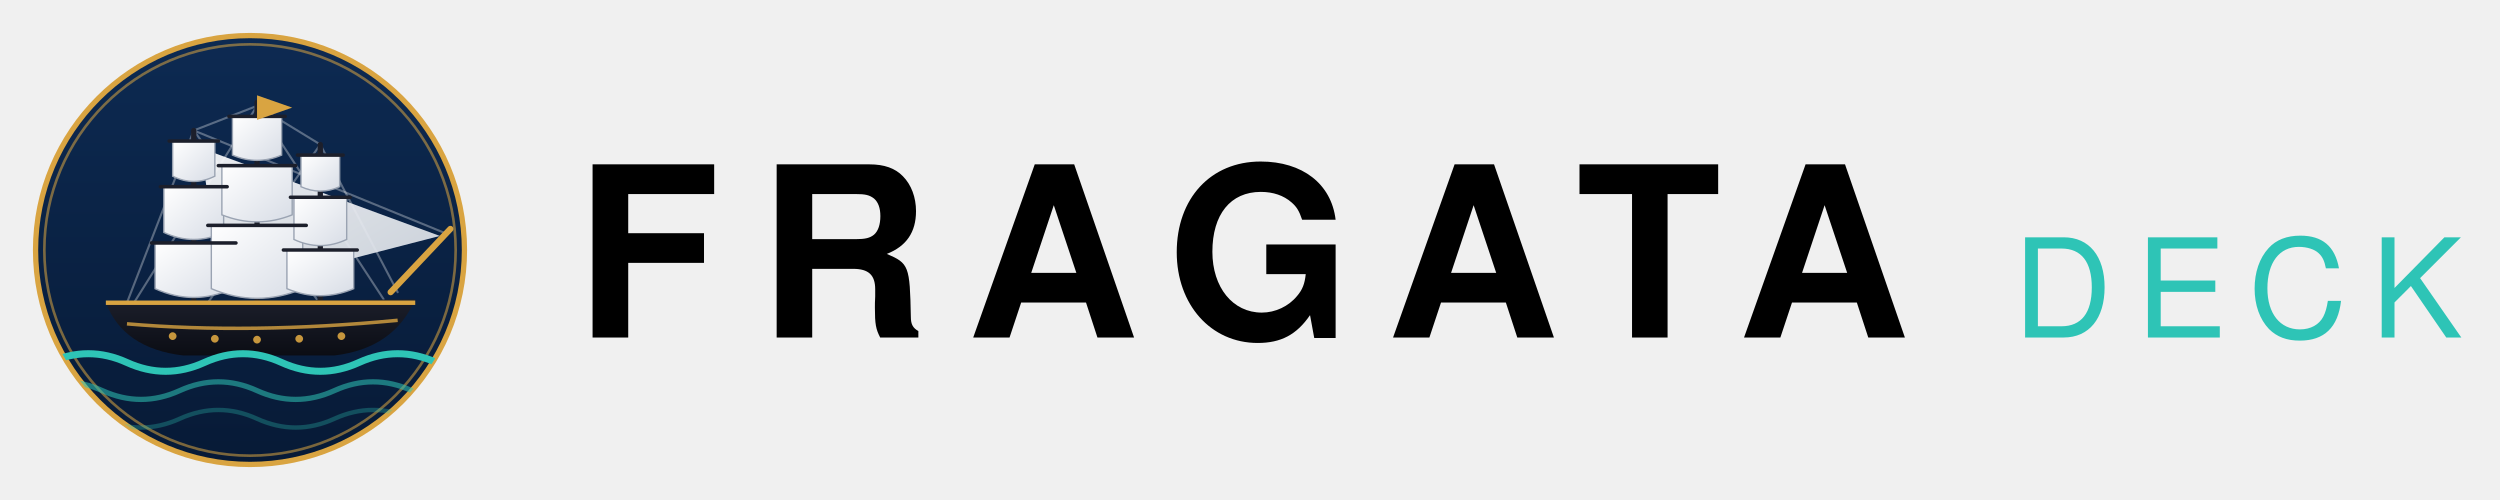
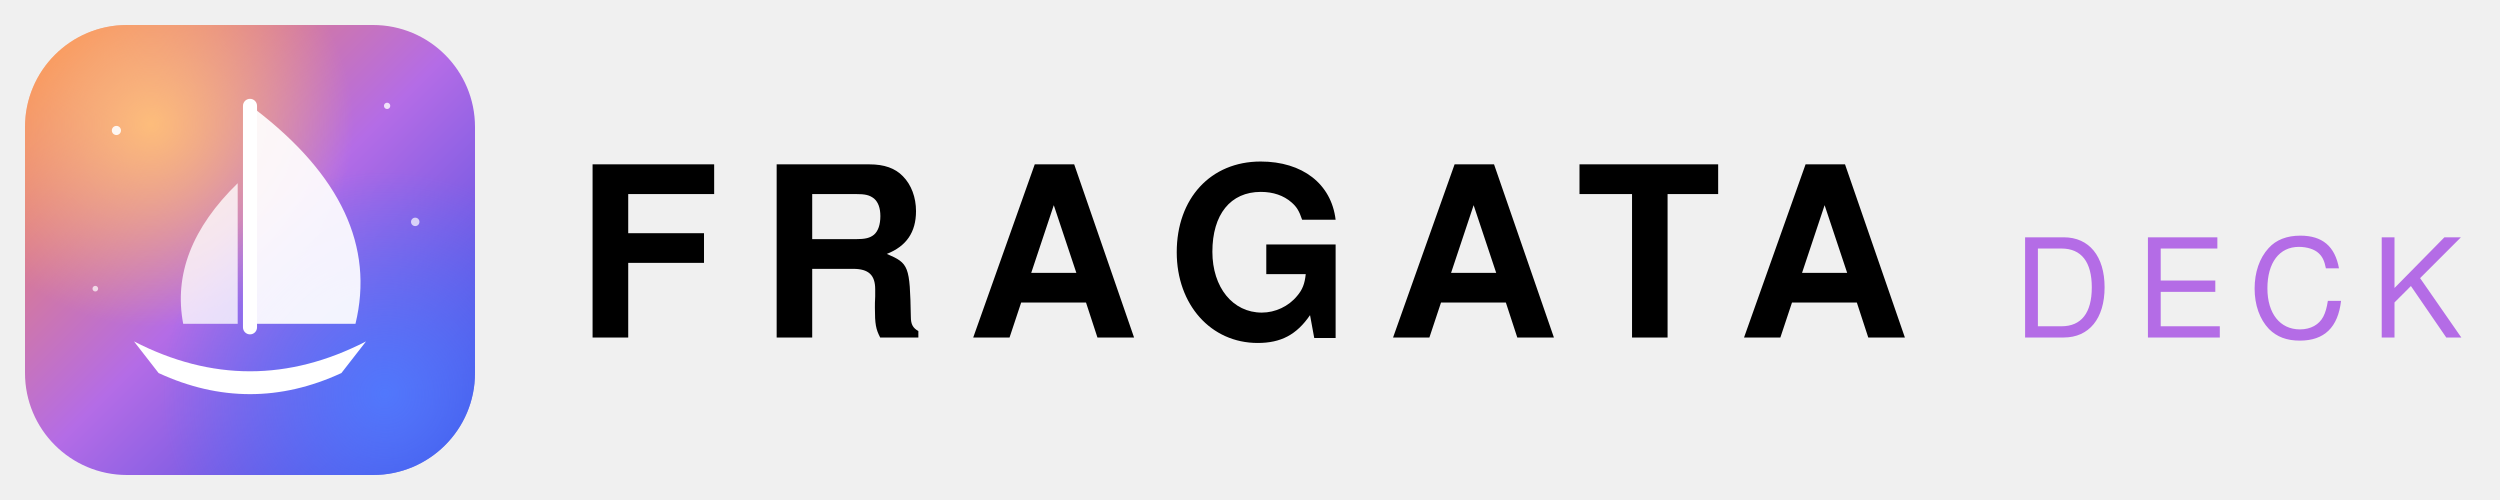
<svg xmlns="http://www.w3.org/2000/svg" viewBox="0 0 400 80" width="400" height="80">
  <defs>
-     <linearGradient id="sea" x1="0" y1="0" x2="0" y2="1">
-       <stop offset="0" stop-color="#0d2a52" />
-       <stop offset="1" stop-color="#071a36" />
+     <linearGradient id="bg" x1="0" y1="0" x2="1" y2="1">
+       <stop offset="0" stop-color="#ff8a3d" />
+       <stop offset="0.5" stop-color="#b46ce6" />
+       <stop offset="1" stop-color="#2f46e0" />
    </linearGradient>
-     <linearGradient id="sail" x1="0" y1="0" x2="1" y2="1">
-       <stop offset="0" stop-color="#ffffff" />
-       <stop offset="1" stop-color="#d8dde6" />
-     </linearGradient>
-     <linearGradient id="hull" x1="0" y1="0" x2="0" y2="1">
-       <stop offset="0" stop-color="#1c1f2b" />
-       <stop offset="1" stop-color="#0b0d14" />
-     </linearGradient>
-     <clipPath id="disc">
-       <circle cx="128" cy="128" r="122" />
-     </clipPath>
+     <radialGradient id="n1" cx="0.28" cy="0.22" r="0.45">
+       <stop offset="0" stop-color="#ffc07a" stop-opacity="0.95" />
+       <stop offset="1" stop-color="#ffc07a" stop-opacity="0" />
+     </radialGradient>
+     <radialGradient id="n2" cx="0.8" cy="0.82" r="0.5">
+       <stop offset="0" stop-color="#4f7bff" stop-opacity="0.9" />
+       <stop offset="1" stop-color="#4f7bff" stop-opacity="0" />
+     </radialGradient>
  </defs>
  <g transform="translate(4 4) scale(0.28125)">
-     <circle cx="128" cy="128" r="122" fill="url(#sea)" />
-     <circle cx="128" cy="128" r="117" fill="none" stroke="#d9a441" stroke-opacity="0.55" stroke-width="1.5" />
-     <circle cx="128" cy="128" r="122" fill="none" stroke="#d9a441" stroke-width="3" />
-     <g clip-path="url(#disc)">
-       <g stroke="#ffffff" stroke-opacity="0.32" stroke-width="1.2" fill="none" stroke-linecap="round">
-         <path d="M132 46 L62 158" />
-         <path d="M132 46 L204 156" />
-         <path d="M96 60 L58 158" />
-         <path d="M96 60 L166 156" />
-         <path d="M168 68 L104 158" />
-         <path d="M168 68 L212 152" />
-         <path d="M96 60 L132 46" />
-         <path d="M132 46 L168 68" />
-         <path d="M96 60 L238 118" />
-       </g>
-       <path d="M100 70 L236 120 L112 152 Z" fill="url(#sail)" opacity="0.92" />
-       <g stroke="#1c1f2b" stroke-width="3" stroke-linecap="round">
-         <path d="M96 158 V60" />
-         <path d="M132 158 V44" />
-         <path d="M168 158 V68" />
-       </g>
-       <path d="M208 152 L242 116" stroke="#d9a441" stroke-width="3.5" stroke-linecap="round" />
-       <g fill="url(#sail)" stroke="#9aa3b2" stroke-width="0.8">
-         <path d="M84 66 H108 V86 Q96 92 84 86 Z" />
-         <path d="M79 92 H113 V118 Q96 126 79 118 Z" />
-         <path d="M74 124 H118 V150 Q96 160 74 150 Z" />
-         <path d="M118 52 H146 V74 Q132 80 118 74 Z" />
-         <path d="M112 80 H152 V108 Q132 116 112 108 Z" />
-         <path d="M106 114 H158 V150 Q132 161 106 150 Z" />
-         <path d="M157 74 H179 V92 Q168 97 157 92 Z" />
-         <path d="M153 98 H183 V122 Q168 129 153 122 Z" />
-         <path d="M149 128 H187 V150 Q168 158 149 150 Z" />
-       </g>
-       <g stroke="#1c1f2b" stroke-width="2" stroke-linecap="round">
-         <path d="M82 66 H110" />
-         <path d="M77 92 H115" />
-         <path d="M72 124 H120" />
-         <path d="M116 52 H148" />
-         <path d="M110 80 H154" />
-         <path d="M104 114 H160" />
-         <path d="M155 74 H181" />
-         <path d="M151 98 H185" />
-         <path d="M147 128 H189" />
-       </g>
-       <path d="M132 40 L152 47 L132 54 Z" fill="#d9a441" />
-       <path d="M46 158 Q56 184 90 188 L176 188 Q210 184 222 156 Z" fill="url(#hull)" />
-       <path d="M46 158 H222" stroke="#d9a441" stroke-width="2.5" />
-       <path d="M58 170 Q128 176 212 168" stroke="#d9a441" stroke-opacity="0.8" stroke-width="2" fill="none" />
-       <g fill="#d9a441" fill-opacity="0.9">
-         <circle cx="84" cy="177" r="2.2" />
-         <circle cx="108" cy="178.5" r="2.2" />
-         <circle cx="132" cy="179" r="2.2" />
-         <circle cx="156" cy="178.5" r="2.2" />
-         <circle cx="180" cy="177" r="2.2" />
-       </g>
-       <path d="M14 192 Q36 182 58 192 T102 192 T146 192 T190 192 T234 192 T278 192" fill="none" stroke="#2ec4b6" stroke-width="4" stroke-linecap="round" />
-       <path d="M0 208 Q22 198 44 208 T88 208 T132 208 T176 208 T220 208 T264 208" fill="none" stroke="#2ec4b6" stroke-opacity="0.55" stroke-width="3" stroke-linecap="round" />
-       <path d="M0 224 Q22 214 44 224 T88 224 T132 224 T176 224 T220 224 T264 224" fill="none" stroke="#2ec4b6" stroke-opacity="0.3" stroke-width="2.5" stroke-linecap="round" />
+     <rect width="256" height="256" rx="58" fill="url(#bg)" />
+     <rect width="256" height="256" rx="58" fill="url(#n1)" />
+     <rect width="256" height="256" rx="58" fill="url(#n2)" />
+     <g fill="#ffffff">
+       <circle cx="52" cy="60" r="2.6" opacity="0.9" />
+       <circle cx="206" cy="46" r="1.8" opacity="0.8" />
+       <circle cx="222" cy="112" r="2.4" opacity="0.7" />
+       <circle cx="40" cy="150" r="1.6" opacity="0.7" />
    </g>
+     <path d="M131 48 Q204 104 188 170 H131 Z" fill="#ffffff" opacity="0.92" />
+     <path d="M121 90 Q82 128 90 170 H121 Z" fill="#ffffff" opacity="0.78" />
+     <rect x="124" y="42" width="8" height="134" rx="4" fill="#ffffff" />
+     <path d="M62 180 Q128 214 194 180 L180 198 Q128 222 76 198 Z" fill="#ffffff" />
  </g>
-   <text x="92" y="54" font-family="Poppins, 'Segoe UI', Helvetica, Arial, sans-serif" font-size="38" font-weight="700" letter-spacing="6" fill="currentColor">FRAGATA <tspan fill="#2ec4b6" font-size="22" font-weight="500" letter-spacing="4">DECK</tspan>
+   <text x="92" y="54" font-family="Poppins, 'Segoe UI', Helvetica, Arial, sans-serif" font-size="38" font-weight="700" letter-spacing="6" fill="currentColor">FRAGATA <tspan fill="#b46ce6" font-size="22" font-weight="500" letter-spacing="4">DECK</tspan>
  </text>
</svg>
